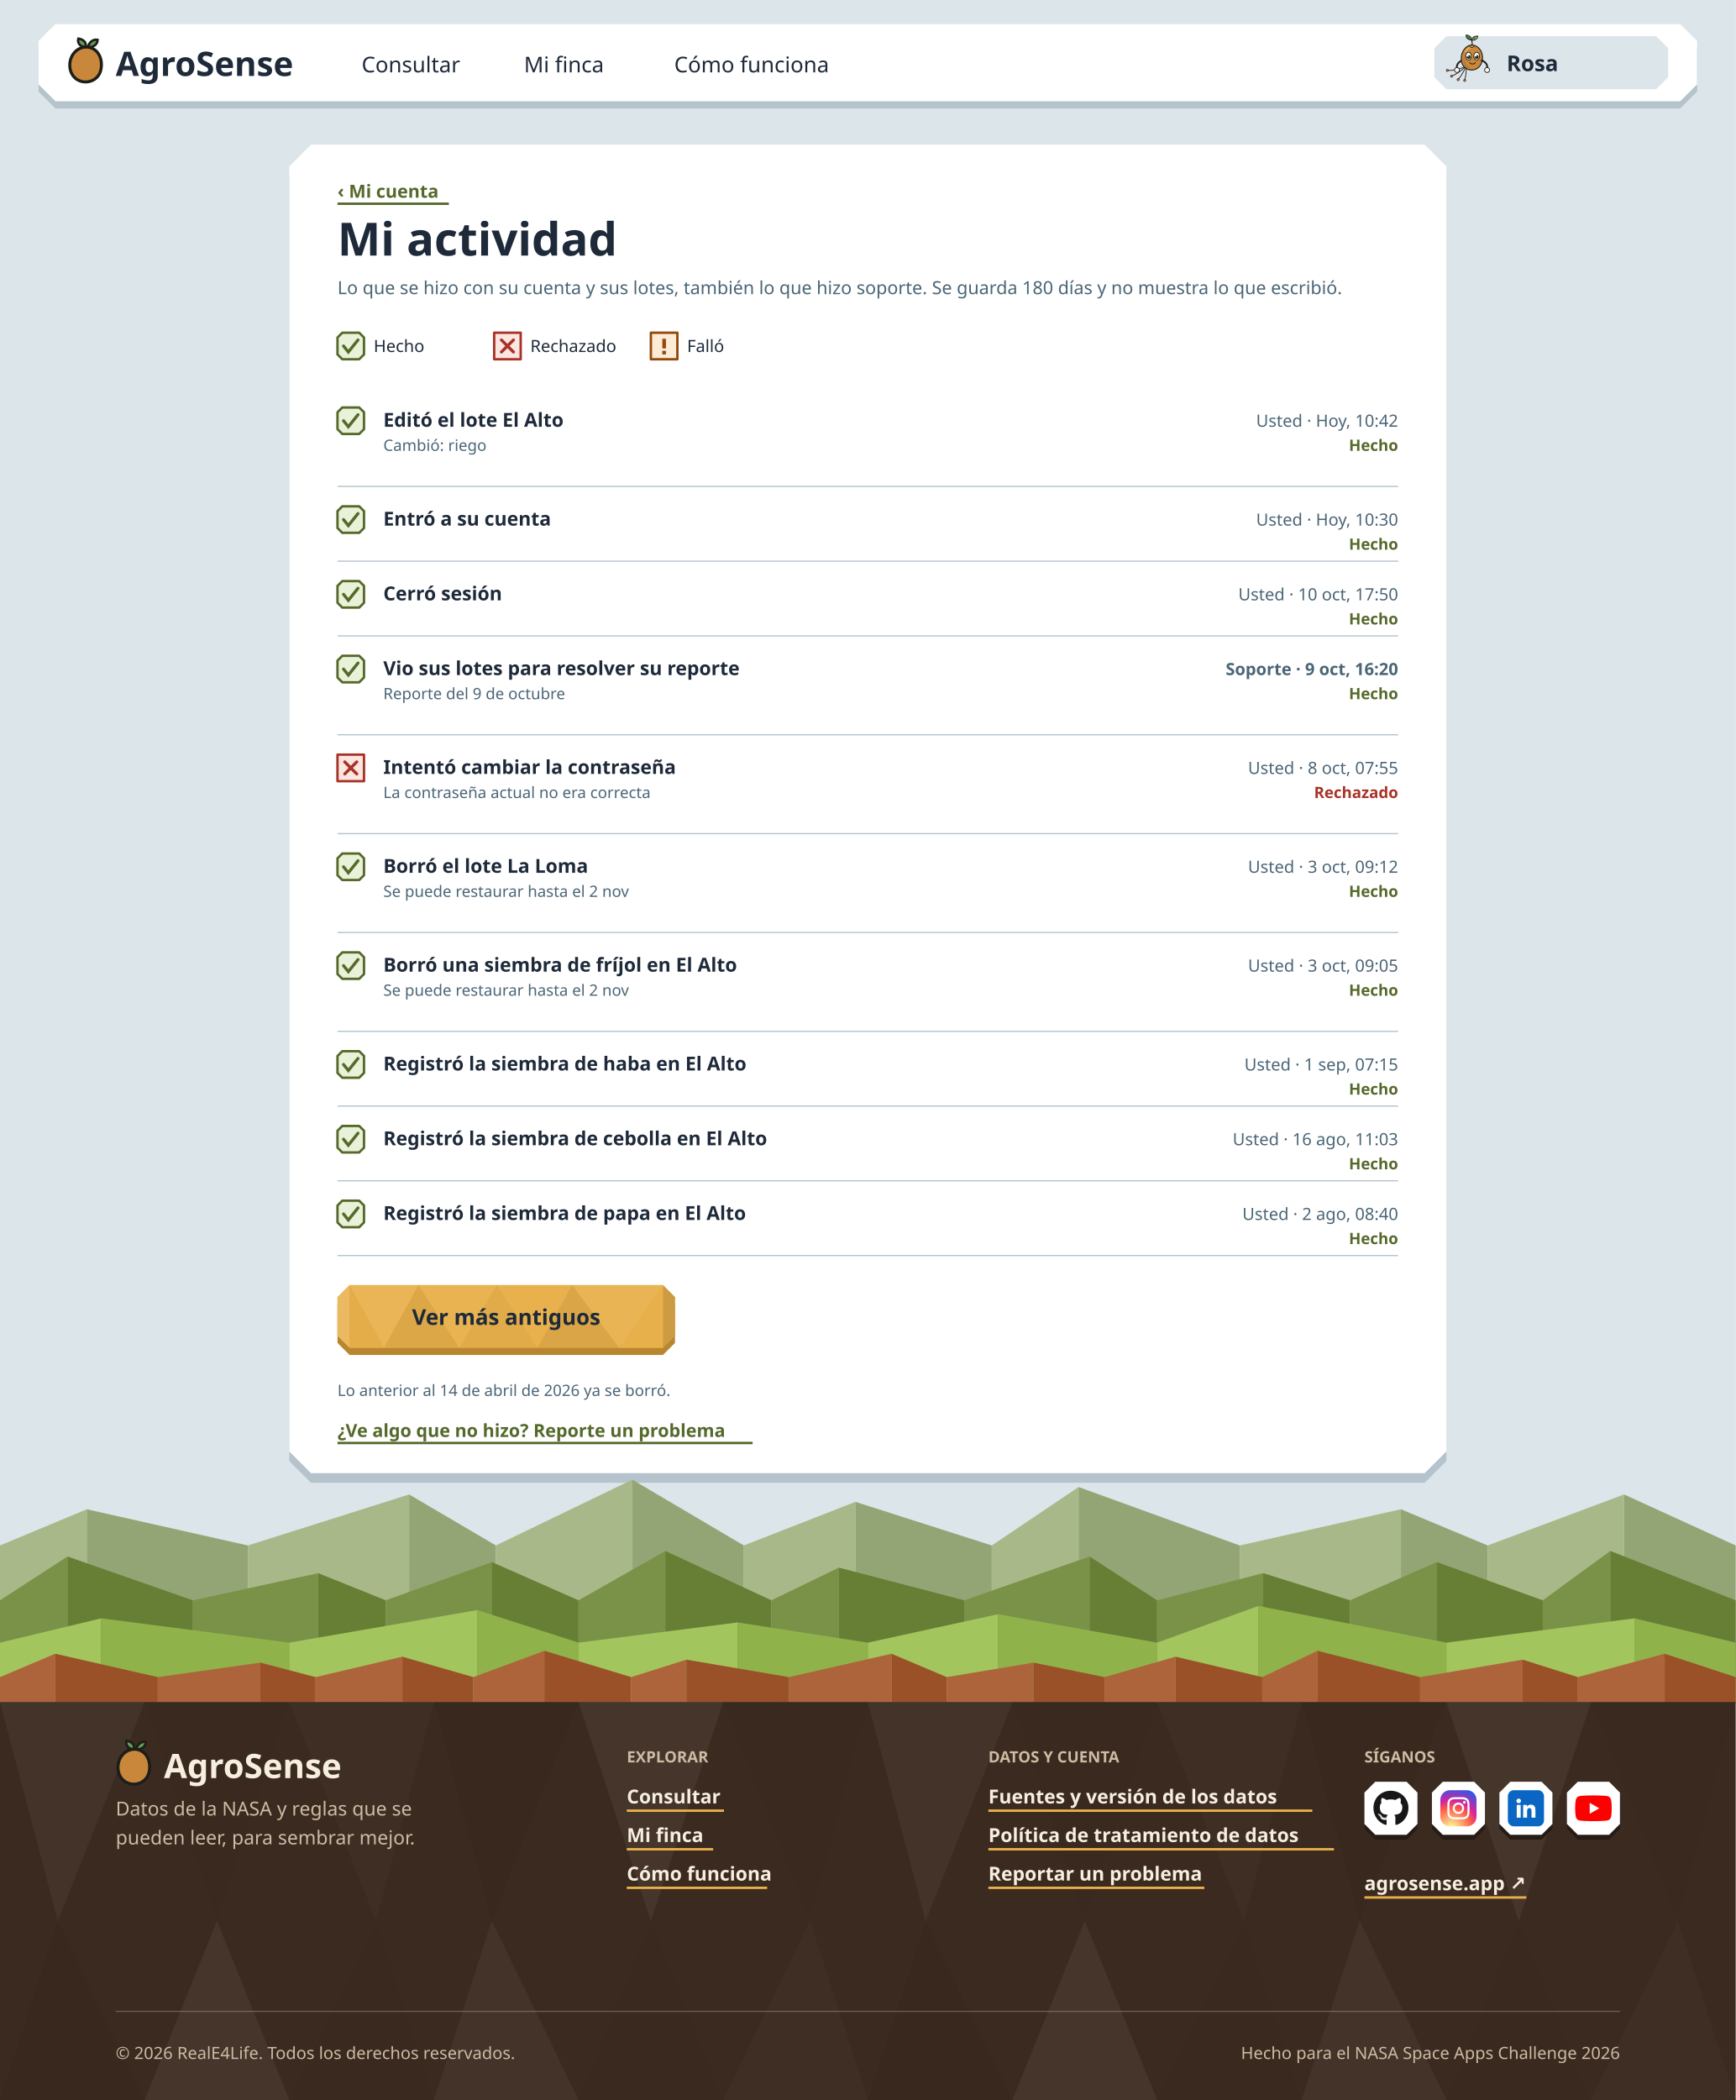
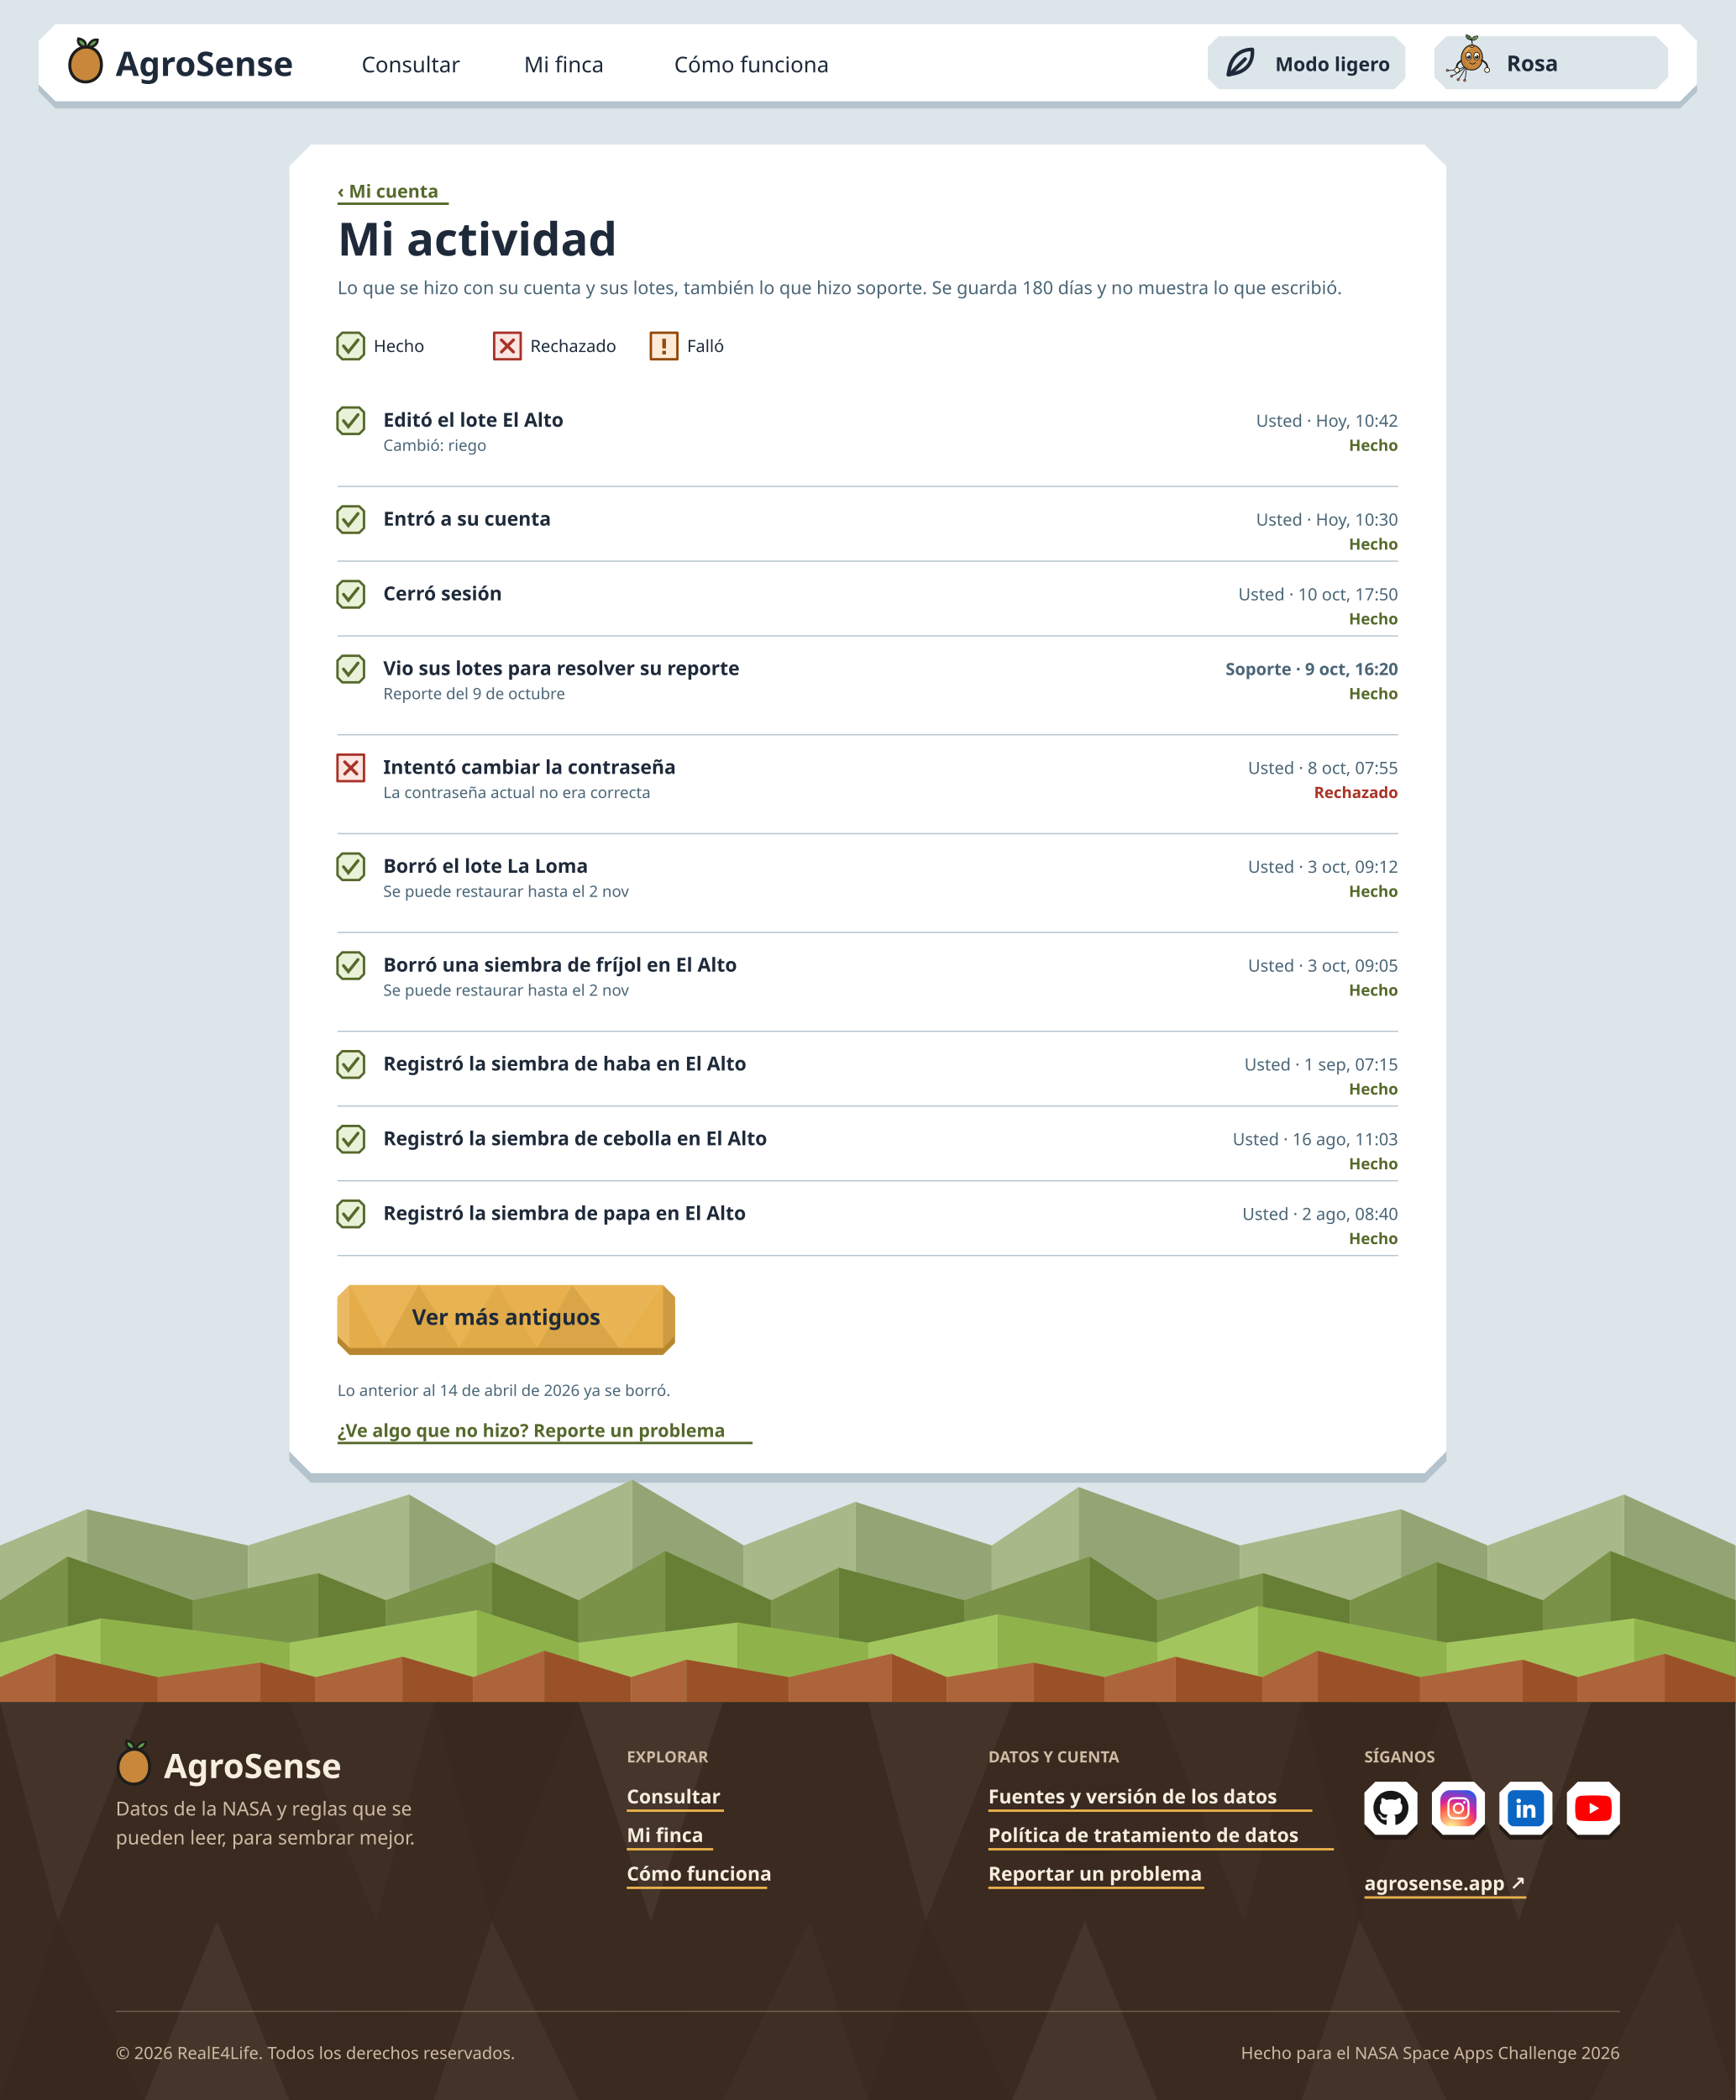
<svg xmlns="http://www.w3.org/2000/svg" width="1440" height="1742" viewBox="0 0 1440 1742">
  <rect width="1440" height="1742" fill="#DCE5EA" />
  <rect width="1440" height="3000" fill="#DCE5EA" />
  <g id="barra" transform="translate(0 0)">
    <polygon points="46,26 1394,26 1408,40 1408,76 1394,90 46,90 32,76 32,40" fill="#B4C3CC" />
    <polygon points="46,20 1394,20 1408,34 1408,70 1394,84 46,84 32,70 32,34" fill="#FFFFFF" />
    <g id="marca" transform="translate(56 30)">
      <path d="M16 9c9 .6 13 9 12 17-.8 8-7 12-13 12S3 34 2 26C1 17 7 9 16 9z" fill="#C8873A" stroke="#1D1D1B" stroke-width="2.5" />
      <path d="M15 9c-5 0-7-4-6-7 4 .6 7 3 6 7zm2 0c4 .6 8-2 8-6-4-.6-7 2-8 6z" fill="#5FA052" stroke="#1D1D1B" stroke-width="2" />
      <text x="40" y="33" font-family="Fredoka" font-weight="600" font-size="28" fill="#1E2A3A" text-anchor="start">AgroSense</text>
    </g>
    <text x="300" y="60" font-family="Atkinson Hyperlegible" font-weight="400" font-size="18" fill="#1E2A3A" text-anchor="start">Consultar</text>
    <text x="434.72" y="60" font-family="Atkinson Hyperlegible" font-weight="400" font-size="18" fill="#1E2A3A" text-anchor="start">Mi finca</text>
    <text x="559.36" y="60" font-family="Atkinson Hyperlegible" font-weight="400" font-size="18" fill="#1E2A3A" text-anchor="start">Cómo funciona</text>
+     <g id="boton-modo-ligero" transform="translate(1002 30)">
+       <polygon points="9,0 155,0 164,9 164,35 155,44 9,44 0,35 0,9" fill="#DCE5EA" />
+       <g transform="translate(6 0)">
+         <path d="M31 11C21 11 14 17 12 27l-1 5 5-1c10-2 16-9 15-20z" fill="none" stroke="#1E2A3A" stroke-width="3" stroke-linejoin="round" />
+         <path d="M12 32 25 19" stroke="#1E2A3A" stroke-width="3" stroke-linecap="round" />
+       </g>
+       <text x="56" y="29" font-family="Atkinson Hyperlegible" font-weight="700" font-size="16" fill="#1E2A3A" text-anchor="start">Modo ligero</text>
+     </g>
    <polygon points="1200,30 1374,30 1384,40 1384,64 1374,74 1200,74 1190,64 1190,40" fill="#DCE5EA" />
    <g transform="translate(1196 28) scale(0.16)">
      <g id="semilla" transform="translate(0 0)">
        <path d="M128 166 Q85 192 30 190" fill="none" stroke="#1D1D1B" stroke-width="4" stroke-linecap="round" stroke-linejoin="round" />
        <circle cx="30" cy="190" r="5.5" fill="#E76F51" stroke="#1D1D1B" stroke-width="3" />
        <path d="M128 166 Q96 201 52 220" fill="none" stroke="#1D1D1B" stroke-width="4" stroke-linecap="round" stroke-linejoin="round" />
        <circle cx="52" cy="220" r="5.5" fill="#E76F51" stroke="#1D1D1B" stroke-width="3" />
        <path d="M128 166 Q113 204 86 238" fill="none" stroke="#1D1D1B" stroke-width="4" stroke-linecap="round" stroke-linejoin="round" />
        <circle cx="86" cy="238" r="5.5" fill="#E76F51" stroke="#1D1D1B" stroke-width="3" />
        <path d="M128 166 Q130 200 120 242" fill="none" stroke="#1D1D1B" stroke-width="4" stroke-linecap="round" stroke-linejoin="round" />
        <circle cx="120" cy="242" r="5.5" fill="#E76F51" stroke="#1D1D1B" stroke-width="3" />
        <path d="M108 138 C82 148 76 166 80 184" fill="none" stroke="#1D1D1B" stroke-width="9" stroke-linecap="round" stroke-linejoin="round" />
        <circle cx="80" cy="188" r="13" fill="#FFF6E0" stroke="#1D1D1B" stroke-width="4" />
        <path d="M158 62 C160 48 158 40 154 30" fill="none" stroke="#1D1D1B" stroke-width="5" stroke-linecap="round" stroke-linejoin="round" />
        <path d="M154 32 C136 32 124 18 128 6 C144 8 156 18 154 32Z" fill="#5FA052" stroke="#1D1D1B" stroke-width="4" stroke-linecap="round" stroke-linejoin="round" />
        <path d="M156 34 C172 36 188 26 188 12 C172 10 158 20 156 34Z" fill="#8CC56A" stroke="#1D1D1B" stroke-width="4" stroke-linecap="round" stroke-linejoin="round" />
        <path d="M150 28 C142 24 136 18 132 10 M146 16 L136 22 M178 14 C172 22 166 28 158 32 M172 28 L166 16" fill="none" stroke="#1D1D1B" stroke-width="1.8" stroke-linecap="round" stroke-linejoin="round" />
        <path d="M158 58 C196 62 216 98 212 132 C208 168 184 188 156 188 C126 188 104 166 102 134 C100 98 122 60 158 58Z" fill="#C8873A" stroke="#1D1D1B" stroke-width="5" stroke-linecap="round" stroke-linejoin="round" />
        <path d="M124 92 A46 46 0 0 1 164 70" fill="none" stroke="#E3AE68" stroke-width="8" stroke-linecap="round" stroke-linejoin="round" />
        <path d="M116 128 C114 150 124 168 140 178" fill="none" stroke="#1D1D1B" stroke-width="2.5" stroke-linecap="round" stroke-linejoin="round" opacity="0.35" />
        <path d="M146 66 Q158 78 170 64" fill="none" stroke="#1D1D1B" stroke-width="3.5" stroke-linecap="round" stroke-linejoin="round" />
        <ellipse cx="124" cy="142" rx="9" ry="5" fill="#E76F51" opacity="0.55" />
        <ellipse cx="196" cy="142" rx="9" ry="5" fill="#E76F51" opacity="0.55" />
        <ellipse cx="140" cy="116" rx="15" ry="20" fill="#FFF6E0" stroke="#1D1D1B" stroke-width="4" />
        <path d="M140 120 m0 -10 a10 10 0 1 1 -9 6 l9 4Z" fill="#1D1D1B" />
        <ellipse cx="182" cy="116" rx="15" ry="20" fill="#FFF6E0" stroke="#1D1D1B" stroke-width="4" />
        <path d="M182 120 m0 -10 a10 10 0 1 1 -9 6 l9 4Z" fill="#1D1D1B" />
        <path d="M146 150 Q160 164 176 150" fill="none" stroke="#1D1D1B" stroke-width="4" stroke-linecap="round" stroke-linejoin="round" />
        <path d="M208 138 C234 148 240 166 236 184" fill="none" stroke="#1D1D1B" stroke-width="9" stroke-linecap="round" stroke-linejoin="round" />
        <circle cx="236" cy="188" r="13" fill="#FFF6E0" stroke="#1D1D1B" stroke-width="4" />
      </g>
    </g>
    <text x="1250" y="59" font-family="Atkinson Hyperlegible" font-weight="700" font-size="18" fill="#1E2A3A" text-anchor="start">Rosa</text>
  </g>
  <g id="tarjeta" transform="translate(240 120)">
    <polygon points="18,8 942,8 960,26 960,1092 942,1110 18,1110 0,1092 0,26" fill="#B4C3CC" />
    <polygon points="18,0 942,0 960,18 960,1084 942,1102 18,1102 0,1084 0,18" fill="#FFFFFF" />
  </g>
  <g id="mi-actividad" transform="translate(240 120)">
    <text x="40" y="44" font-family="Atkinson Hyperlegible" font-weight="700" font-size="15" fill="#55692B" text-anchor="start">‹ Mi cuenta</text>
    <rect x="40" y="48" width="92.4" height="2" fill="#55692B" />
    <text x="40" y="92" font-family="Fredoka" font-weight="600" font-size="38" fill="#1E2A3A" text-anchor="start">Mi actividad</text>
    <text x="40" y="124" font-family="Atkinson Hyperlegible" font-weight="400" font-size="15" fill="#4A6576" text-anchor="start">Lo que se hizo con su cuenta y sus lotes, también lo que hizo soporte. Se guarda 180 días y no muestra lo que escribió.</text>
    <g id="leyenda" transform="translate(40 156)">
      <polygon points="4,0 18,0 22,4 22,18 18,22 4,22 0,18 0,4" fill="#E9F2D8" stroke="#55692B" stroke-width="2" stroke-linejoin="round" />
      <polyline points="5,11 9,16 17,6" fill="none" stroke="#55692B" stroke-width="2.5" stroke-linecap="round" />
      <text x="30" y="16" font-family="Atkinson Hyperlegible" font-weight="400" font-size="14" fill="#1E2A3A" text-anchor="start">Hecho</text>
      <polygon points="130,0 152,0 152,22 130,22" fill="#FBE6E2" stroke="#A93226" stroke-width="2" stroke-linejoin="round" />
      <path d="M136 6 l10 10 M146 6 l-10 10" stroke="#A93226" stroke-width="2.5" stroke-linecap="round" />
      <text x="160" y="16" font-family="Atkinson Hyperlegible" font-weight="400" font-size="14" fill="#1E2A3A" text-anchor="start">Rechazado</text>
      <polygon points="260,0 282,0 282,22 260,22" fill="#FCEBD6" stroke="#92490B" stroke-width="2" stroke-linejoin="round" />
      <rect x="269.5" y="5" width="3" height="8" fill="#92490B" />
      <rect x="269.5" y="15" width="3" height="3" fill="#92490B" />
      <text x="290" y="16" font-family="Atkinson Hyperlegible" font-weight="400" font-size="14" fill="#1E2A3A" text-anchor="start">Falló</text>
    </g>
    <g id="evento" transform="translate(40 202)">
      <rect x="0" y="81" width="880" height="1" fill="#B4C3CC" />
      <polygon points="4,16 18,16 22,20 22,34 18,38 4,38 0,34 0,20" fill="#E9F2D8" stroke="#55692B" stroke-width="2" stroke-linejoin="round" />
      <polyline points="5,27 9,32 17,22" fill="none" stroke="#55692B" stroke-width="2.5" stroke-linecap="round" />
      <text x="38" y="32" font-family="Atkinson Hyperlegible" font-weight="700" font-size="16" fill="#1E2A3A" text-anchor="start">Editó el lote El Alto</text>
      <text x="38" y="52" font-family="Atkinson Hyperlegible" font-weight="400" font-size="13" fill="#4A6576" text-anchor="start">Cambió: riego</text>
      <text x="880" y="32" font-family="Atkinson Hyperlegible" font-weight="400" font-size="14" fill="#4A6576" text-anchor="end">Usted · Hoy, 10:42</text>
      <text x="880" y="52" font-family="Atkinson Hyperlegible" font-weight="700" font-size="13" fill="#55692B" text-anchor="end">Hecho</text>
    </g>
    <g id="evento" transform="translate(40 284)">
      <rect x="0" y="61" width="880" height="1" fill="#B4C3CC" />
      <polygon points="4,16 18,16 22,20 22,34 18,38 4,38 0,34 0,20" fill="#E9F2D8" stroke="#55692B" stroke-width="2" stroke-linejoin="round" />
      <polyline points="5,27 9,32 17,22" fill="none" stroke="#55692B" stroke-width="2.5" stroke-linecap="round" />
      <text x="38" y="32" font-family="Atkinson Hyperlegible" font-weight="700" font-size="16" fill="#1E2A3A" text-anchor="start">Entró a su cuenta</text>
      <text x="880" y="32" font-family="Atkinson Hyperlegible" font-weight="400" font-size="14" fill="#4A6576" text-anchor="end">Usted · Hoy, 10:30</text>
      <text x="880" y="52" font-family="Atkinson Hyperlegible" font-weight="700" font-size="13" fill="#55692B" text-anchor="end">Hecho</text>
    </g>
    <g id="evento" transform="translate(40 346)">
      <rect x="0" y="61" width="880" height="1" fill="#B4C3CC" />
      <polygon points="4,16 18,16 22,20 22,34 18,38 4,38 0,34 0,20" fill="#E9F2D8" stroke="#55692B" stroke-width="2" stroke-linejoin="round" />
      <polyline points="5,27 9,32 17,22" fill="none" stroke="#55692B" stroke-width="2.5" stroke-linecap="round" />
      <text x="38" y="32" font-family="Atkinson Hyperlegible" font-weight="700" font-size="16" fill="#1E2A3A" text-anchor="start">Cerró sesión</text>
      <text x="880" y="32" font-family="Atkinson Hyperlegible" font-weight="400" font-size="14" fill="#4A6576" text-anchor="end">Usted · 10 oct, 17:50</text>
      <text x="880" y="52" font-family="Atkinson Hyperlegible" font-weight="700" font-size="13" fill="#55692B" text-anchor="end">Hecho</text>
    </g>
    <g id="evento" transform="translate(40 408)">
      <rect x="0" y="81" width="880" height="1" fill="#B4C3CC" />
      <polygon points="4,16 18,16 22,20 22,34 18,38 4,38 0,34 0,20" fill="#E9F2D8" stroke="#55692B" stroke-width="2" stroke-linejoin="round" />
      <polyline points="5,27 9,32 17,22" fill="none" stroke="#55692B" stroke-width="2.5" stroke-linecap="round" />
      <text x="38" y="32" font-family="Atkinson Hyperlegible" font-weight="700" font-size="16" fill="#1E2A3A" text-anchor="start">Vio sus lotes para resolver su reporte</text>
      <text x="38" y="52" font-family="Atkinson Hyperlegible" font-weight="400" font-size="13" fill="#4A6576" text-anchor="start">Reporte del 9 de octubre</text>
      <text x="880" y="32" font-family="Atkinson Hyperlegible" font-weight="700" font-size="14" fill="#4A6576" text-anchor="end">Soporte · 9 oct, 16:20</text>
      <text x="880" y="52" font-family="Atkinson Hyperlegible" font-weight="700" font-size="13" fill="#55692B" text-anchor="end">Hecho</text>
    </g>
    <g id="evento" transform="translate(40 490)">
      <rect x="0" y="81" width="880" height="1" fill="#B4C3CC" />
      <polygon points="0,16 22,16 22,38 0,38" fill="#FBE6E2" stroke="#A93226" stroke-width="2" stroke-linejoin="round" />
      <path d="M6 22 l10 10 M16 22 l-10 10" stroke="#A93226" stroke-width="2.5" stroke-linecap="round" />
      <text x="38" y="32" font-family="Atkinson Hyperlegible" font-weight="700" font-size="16" fill="#1E2A3A" text-anchor="start">Intentó cambiar la contraseña</text>
      <text x="38" y="52" font-family="Atkinson Hyperlegible" font-weight="400" font-size="13" fill="#4A6576" text-anchor="start">La contraseña actual no era correcta</text>
      <text x="880" y="32" font-family="Atkinson Hyperlegible" font-weight="400" font-size="14" fill="#4A6576" text-anchor="end">Usted · 8 oct, 07:55</text>
      <text x="880" y="52" font-family="Atkinson Hyperlegible" font-weight="700" font-size="13" fill="#A93226" text-anchor="end">Rechazado</text>
    </g>
    <g id="evento" transform="translate(40 572)">
      <rect x="0" y="81" width="880" height="1" fill="#B4C3CC" />
      <polygon points="4,16 18,16 22,20 22,34 18,38 4,38 0,34 0,20" fill="#E9F2D8" stroke="#55692B" stroke-width="2" stroke-linejoin="round" />
      <polyline points="5,27 9,32 17,22" fill="none" stroke="#55692B" stroke-width="2.5" stroke-linecap="round" />
      <text x="38" y="32" font-family="Atkinson Hyperlegible" font-weight="700" font-size="16" fill="#1E2A3A" text-anchor="start">Borró el lote La Loma</text>
      <text x="38" y="52" font-family="Atkinson Hyperlegible" font-weight="400" font-size="13" fill="#4A6576" text-anchor="start">Se puede restaurar hasta el 2 nov</text>
      <text x="880" y="32" font-family="Atkinson Hyperlegible" font-weight="400" font-size="14" fill="#4A6576" text-anchor="end">Usted · 3 oct, 09:12</text>
      <text x="880" y="52" font-family="Atkinson Hyperlegible" font-weight="700" font-size="13" fill="#55692B" text-anchor="end">Hecho</text>
    </g>
    <g id="evento" transform="translate(40 654)">
      <rect x="0" y="81" width="880" height="1" fill="#B4C3CC" />
      <polygon points="4,16 18,16 22,20 22,34 18,38 4,38 0,34 0,20" fill="#E9F2D8" stroke="#55692B" stroke-width="2" stroke-linejoin="round" />
      <polyline points="5,27 9,32 17,22" fill="none" stroke="#55692B" stroke-width="2.5" stroke-linecap="round" />
      <text x="38" y="32" font-family="Atkinson Hyperlegible" font-weight="700" font-size="16" fill="#1E2A3A" text-anchor="start">Borró una siembra de fríjol en El Alto</text>
      <text x="38" y="52" font-family="Atkinson Hyperlegible" font-weight="400" font-size="13" fill="#4A6576" text-anchor="start">Se puede restaurar hasta el 2 nov</text>
      <text x="880" y="32" font-family="Atkinson Hyperlegible" font-weight="400" font-size="14" fill="#4A6576" text-anchor="end">Usted · 3 oct, 09:05</text>
      <text x="880" y="52" font-family="Atkinson Hyperlegible" font-weight="700" font-size="13" fill="#55692B" text-anchor="end">Hecho</text>
    </g>
    <g id="evento" transform="translate(40 736)">
      <rect x="0" y="61" width="880" height="1" fill="#B4C3CC" />
      <polygon points="4,16 18,16 22,20 22,34 18,38 4,38 0,34 0,20" fill="#E9F2D8" stroke="#55692B" stroke-width="2" stroke-linejoin="round" />
      <polyline points="5,27 9,32 17,22" fill="none" stroke="#55692B" stroke-width="2.5" stroke-linecap="round" />
      <text x="38" y="32" font-family="Atkinson Hyperlegible" font-weight="700" font-size="16" fill="#1E2A3A" text-anchor="start">Registró la siembra de haba en El Alto</text>
      <text x="880" y="32" font-family="Atkinson Hyperlegible" font-weight="400" font-size="14" fill="#4A6576" text-anchor="end">Usted · 1 sep, 07:15</text>
      <text x="880" y="52" font-family="Atkinson Hyperlegible" font-weight="700" font-size="13" fill="#55692B" text-anchor="end">Hecho</text>
    </g>
    <g id="evento" transform="translate(40 798)">
      <rect x="0" y="61" width="880" height="1" fill="#B4C3CC" />
      <polygon points="4,16 18,16 22,20 22,34 18,38 4,38 0,34 0,20" fill="#E9F2D8" stroke="#55692B" stroke-width="2" stroke-linejoin="round" />
      <polyline points="5,27 9,32 17,22" fill="none" stroke="#55692B" stroke-width="2.5" stroke-linecap="round" />
      <text x="38" y="32" font-family="Atkinson Hyperlegible" font-weight="700" font-size="16" fill="#1E2A3A" text-anchor="start">Registró la siembra de cebolla en El Alto</text>
      <text x="880" y="32" font-family="Atkinson Hyperlegible" font-weight="400" font-size="14" fill="#4A6576" text-anchor="end">Usted · 16 ago, 11:03</text>
      <text x="880" y="52" font-family="Atkinson Hyperlegible" font-weight="700" font-size="13" fill="#55692B" text-anchor="end">Hecho</text>
    </g>
    <g id="evento" transform="translate(40 860)">
      <rect x="0" y="61" width="880" height="1" fill="#B4C3CC" />
      <polygon points="4,16 18,16 22,20 22,34 18,38 4,38 0,34 0,20" fill="#E9F2D8" stroke="#55692B" stroke-width="2" stroke-linejoin="round" />
      <polyline points="5,27 9,32 17,22" fill="none" stroke="#55692B" stroke-width="2.5" stroke-linecap="round" />
      <text x="38" y="32" font-family="Atkinson Hyperlegible" font-weight="700" font-size="16" fill="#1E2A3A" text-anchor="start">Registró la siembra de papa en El Alto</text>
      <text x="880" y="32" font-family="Atkinson Hyperlegible" font-weight="400" font-size="14" fill="#4A6576" text-anchor="end">Usted · 2 ago, 08:40</text>
      <text x="880" y="52" font-family="Atkinson Hyperlegible" font-weight="700" font-size="13" fill="#55692B" text-anchor="end">Hecho</text>
    </g>
    <g id="boton-secondary" transform="translate(40 946)">
      <polygon points="10,6 270,6 280,16 280,48 270,58 10,58 0,48 0,16" fill="#B8862E" />
      <polygon points="10,0 270,0 280,10 280,42 270,52 10,52 0,42 0,10" fill="#E8B04B" />
      <polygon points="10,0 10,52 0,42 0,10" fill="#EBB961" />
      <polygon points="270,0 280,10 280,42 270,52" fill="#CC9B42" />
      <polygon points="10,0 67.2,0 38.6,52" fill="#E9B556" />
      <polygon points="10,0 38.6,52 10,52" fill="#E5AD4A" />
      <polygon points="67.2,0 132.2,0 101,52" fill="#E9B351" />
      <polygon points="67.2,0 101,52 38.6,52" fill="#DCA747" />
      <polygon points="132.2,0 194.6,0 166,52" fill="#E8B14E" />
      <polygon points="132.2,0 166,52 101,52" fill="#E1AB49" />
      <polygon points="194.6,0 270,0 233.6,52" fill="#E9B453" />
      <polygon points="194.6,0 233.6,52 166,52" fill="#D9A546" />
      <polygon points="270,0 270,52 233.6,52" fill="#E8B04B" />
      <text x="140" y="33" font-family="Atkinson Hyperlegible" font-weight="700" font-size="18" fill="#1E2A3A" text-anchor="middle">Ver más antiguos</text>
    </g>
    <text x="40" y="1038" font-family="Atkinson Hyperlegible" font-weight="400" font-size="13" fill="#4A6576" text-anchor="start">Lo anterior al 14 de abril de 2026 ya se borró.</text>
    <text x="40" y="1072" font-family="Atkinson Hyperlegible" font-weight="700" font-size="15" fill="#55692B" text-anchor="start">¿Ve algo que no hizo? Reporte un problema</text>
    <rect x="40" y="1076" width="344.4" height="2" fill="#55692B" />
  </g>
  <g id="pie" transform="translate(0 1282)">
    <rect x="0" y="0" width="1440" height="130" fill="#DCE5EA" />
    <polygon points="0,0 72,-30.03 72,130 0,130" fill="#A8B888" />
    <polygon points="72,-30.03 205.714,0 205.714,130 72,130" fill="#94A575" />
    <polygon points="205.714,0 339.429,-42.315 339.429,130 205.714,130" fill="#A8B888" />
    <polygon points="339.429,-42.315 411.429,0 411.429,130 339.429,130" fill="#94A575" />
    <polygon points="411.429,0 524.571,-54.6 524.571,130 411.429,130" fill="#A8B888" />
    <polygon points="524.571,-54.6 617.143,0 617.143,130 524.571,130" fill="#94A575" />
    <polygon points="617.143,0 709.714,-36.172 709.714,130 617.143,130" fill="#A8B888" />
    <polygon points="709.714,-36.172 822.857,0 822.857,130 709.714,130" fill="#94A575" />
    <polygon points="822.857,0 894.857,-48.458 894.857,130 822.857,130" fill="#A8B888" />
    <polygon points="894.857,-48.458 1028.57,0 1028.57,130 894.857,130" fill="#94A575" />
    <polygon points="1028.57,0 1162.29,-30.03 1162.29,130 1028.57,130" fill="#A8B888" />
    <polygon points="1162.29,-30.03 1234.29,0 1234.29,130 1162.29,130" fill="#94A575" />
    <polygon points="1234.29,0 1347.43,-42.315 1347.43,130 1234.29,130" fill="#A8B888" />
    <polygon points="1347.43,-42.315 1440,0 1440,130 1347.43,130" fill="#94A575" />
    <polygon points="0,45.5 56,9.157 56,130 0,130" fill="#799248" />
    <polygon points="56,9.157 160,45.5 160,130 56,130" fill="#667F35" />
    <polygon points="160,45.5 264,22.977 264,130 160,130" fill="#799248" />
    <polygon points="264,22.977 320,45.5 320,130 264,130" fill="#667F35" />
    <polygon points="320,45.5 408,13.764 408,130 320,130" fill="#799248" />
    <polygon points="408,13.764 480,45.5 480,130 408,130" fill="#667F35" />
    <polygon points="480,45.5 552,4.55 552,130 480,130" fill="#799248" />
    <polygon points="552,4.55 640,45.5 640,130 552,130" fill="#667F35" />
    <polygon points="640,45.5 696,18.371 696,130 640,130" fill="#799248" />
    <polygon points="696,18.371 800,45.5 800,130 696,130" fill="#667F35" />
    <polygon points="800,45.5 904,9.157 904,130 800,130" fill="#799248" />
    <polygon points="904,9.157 960,45.5 960,130 904,130" fill="#667F35" />
    <polygon points="960,45.5 1048,22.977 1048,130 960,130" fill="#799248" />
    <polygon points="1048,22.977 1120,45.5 1120,130 1048,130" fill="#667F35" />
    <polygon points="1120,45.5 1192,13.764 1192,130 1120,130" fill="#799248" />
    <polygon points="1192,13.764 1280,45.5 1280,130 1192,130" fill="#667F35" />
    <polygon points="1280,45.5 1336,4.55 1336,130 1280,130" fill="#799248" />
    <polygon points="1336,4.55 1440,45.5 1440,130 1336,130" fill="#667F35" />
    <polygon points="0,80.6 84,60.447 84,130 0,130" fill="#A3C55E" />
    <polygon points="84,60.447 240,80.6 240,130 84,130" fill="#90B24B" />
    <polygon points="240,80.6 396,53.602 396,130 240,130" fill="#A3C55E" />
    <polygon points="396,53.602 480,80.6 480,130 396,130" fill="#90B24B" />
    <polygon points="480,80.6 612,63.869 612,130 480,130" fill="#A3C55E" />
    <polygon points="612,63.869 720,80.6 720,130 612,130" fill="#90B24B" />
    <polygon points="720,80.6 828,57.025 828,130 720,130" fill="#A3C55E" />
    <polygon points="828,57.025 960,80.6 960,130 828,130" fill="#90B24B" />
    <polygon points="960,80.6 1044,50.18 1044,130 960,130" fill="#A3C55E" />
    <polygon points="1044,50.18 1200,80.6 1200,130 1044,130" fill="#90B24B" />
    <polygon points="1200,80.6 1356,60.447 1356,130 1200,130" fill="#A3C55E" />
    <polygon points="1356,60.447 1440,80.6 1440,130 1356,130" fill="#90B24B" />
    <polygon points="0,109.2 45.818,89.817 45.818,130 0,130" fill="#AE643A" />
    <polygon points="45.818,89.817 130.909,109.2 130.909,130 45.818,130" fill="#9B5128" />
    <polygon points="130.909,109.2 216,97.188 216,130 130.909,130" fill="#AE643A" />
    <polygon points="216,97.188 261.818,109.2 261.818,130 216,130" fill="#9B5128" />
    <polygon points="261.818,109.2 333.818,92.274 333.818,130 261.818,130" fill="#AE643A" />
    <polygon points="333.818,92.274 392.727,109.2 392.727,130 333.818,130" fill="#9B5128" />
    <polygon points="392.727,109.2 451.636,87.36 451.636,130 392.727,130" fill="#AE643A" />
    <polygon points="451.636,87.36 523.636,109.2 523.636,130 451.636,130" fill="#9B5128" />
    <polygon points="523.636,109.2 569.455,94.731 569.455,130 523.636,130" fill="#AE643A" />
    <polygon points="569.455,94.731 654.545,109.2 654.545,130 569.455,130" fill="#9B5128" />
    <polygon points="654.545,109.2 739.636,89.817 739.636,130 654.545,130" fill="#AE643A" />
    <polygon points="739.636,89.817 785.455,109.2 785.455,130 739.636,130" fill="#9B5128" />
    <polygon points="785.455,109.2 857.455,97.188 857.455,130 785.455,130" fill="#AE643A" />
    <polygon points="857.455,97.188 916.364,109.2 916.364,130 857.455,130" fill="#9B5128" />
    <polygon points="916.364,109.2 975.273,92.274 975.273,130 916.364,130" fill="#AE643A" />
    <polygon points="975.273,92.274 1047.27,109.2 1047.27,130 975.273,130" fill="#9B5128" />
    <polygon points="1047.27,109.2 1093.09,87.36 1093.09,130 1047.27,130" fill="#AE643A" />
    <polygon points="1093.09,87.36 1178.18,109.2 1178.18,130 1093.09,130" fill="#9B5128" />
    <polygon points="1178.18,109.2 1263.27,94.731 1263.27,130 1178.18,130" fill="#AE643A" />
    <polygon points="1263.27,94.731 1309.09,109.2 1309.09,130 1263.27,130" fill="#9B5128" />
    <polygon points="1309.09,109.2 1381.09,89.817 1381.09,130 1309.09,130" fill="#AE643A" />
    <polygon points="1381.09,89.817 1440,109.2 1440,130 1381.09,130" fill="#9B5128" />
    <rect x="0" y="130" width="1440" height="330" fill="#3B2A20" />
    <polygon points="0,130 120,130 48,311.5" fill="#433329" />
    <polygon points="48,311.5 120,460 0,460" fill="#38281E" />
    <polygon points="120,130 240,130 180,311.5" fill="#39291F" />
    <polygon points="180,311.5 240,460 120,460" fill="#45352B" />
    <polygon points="240,130 360,130 312,311.5" fill="#3F2E24" />
    <polygon points="312,311.5 360,460 240,460" fill="#3A291F" />
    <polygon points="360,130 480,130 408,311.5" fill="#38281E" />
    <polygon points="408,311.5 480,460 360,460" fill="#433329" />
    <polygon points="480,130 600,130 540,311.5" fill="#45352B" />
    <polygon points="540,311.5 600,460 480,460" fill="#39291F" />
    <polygon points="600,130 720,130 672,311.5" fill="#3A291F" />
    <polygon points="672,311.5 720,460 600,460" fill="#3F2E24" />
    <polygon points="720,130 840,130 768,311.5" fill="#433329" />
    <polygon points="768,311.5 840,460 720,460" fill="#38281E" />
    <polygon points="840,130 960,130 900,311.5" fill="#39291F" />
    <polygon points="900,311.5 960,460 840,460" fill="#45352B" />
    <polygon points="960,130 1080,130 1032,311.5" fill="#3F2E24" />
    <polygon points="1032,311.5 1080,460 960,460" fill="#3A291F" />
    <polygon points="1080,130 1200,130 1128,311.5" fill="#38281E" />
    <polygon points="1128,311.5 1200,460 1080,460" fill="#433329" />
    <polygon points="1200,130 1320,130 1260,311.5" fill="#45352B" />
    <polygon points="1260,311.5 1320,460 1200,460" fill="#39291F" />
    <polygon points="1320,130 1440,130 1392,311.5" fill="#3A291F" />
    <polygon points="1392,311.5 1440,460 1320,460" fill="#3F2E24" />
    <g id="marca" transform="translate(96 160)">
      <path d="M16 9c9 .6 13 9 12 17-.8 8-7 12-13 12S3 34 2 26C1 17 7 9 16 9z" fill="#C8873A" stroke="#1D1D1B" stroke-width="2.5" />
      <path d="M15 9c-5 0-7-4-6-7 4 .6 7 3 6 7zm2 0c4 .6 8-2 8-6-4-.6-7 2-8 6z" fill="#5FA052" stroke="#1D1D1B" stroke-width="2" />
      <text x="40" y="33" font-family="Fredoka" font-weight="600" font-size="28" fill="#F6EEDF" text-anchor="start">AgroSense</text>
    </g>
    <text x="96" y="224" font-family="Atkinson Hyperlegible" font-weight="400" font-size="16" fill="#CDBBA3" text-anchor="start">Datos de la NASA y reglas que se</text>
    <text x="96" y="248" font-family="Atkinson Hyperlegible" font-weight="400" font-size="16" fill="#CDBBA3" text-anchor="start">pueden leer, para sembrar mejor.</text>
    <text x="520" y="180" font-family="Atkinson Hyperlegible" font-weight="700" font-size="13" fill="#CDBBA3" text-anchor="start">EXPLORAR</text>
    <text x="520" y="214" font-family="Atkinson Hyperlegible" font-weight="700" font-size="16" fill="#F6EEDF" text-anchor="start">Consultar</text>
    <rect x="520" y="219" width="80.64" height="2" fill="#E8B04B" />
    <text x="520" y="246" font-family="Atkinson Hyperlegible" font-weight="700" font-size="16" fill="#F6EEDF" text-anchor="start">Mi finca</text>
    <rect x="520" y="251" width="71.68" height="2" fill="#E8B04B" />
    <text x="520" y="278" font-family="Atkinson Hyperlegible" font-weight="700" font-size="16" fill="#F6EEDF" text-anchor="start">Cómo funciona</text>
    <rect x="520" y="283" width="116.48" height="2" fill="#E8B04B" />
    <text x="820" y="180" font-family="Atkinson Hyperlegible" font-weight="700" font-size="13" fill="#CDBBA3" text-anchor="start">DATOS Y CUENTA</text>
    <text x="820" y="214" font-family="Atkinson Hyperlegible" font-weight="700" font-size="16" fill="#F6EEDF" text-anchor="start">Fuentes y versión de los datos</text>
    <rect x="820" y="219" width="268.8" height="2" fill="#E8B04B" />
    <text x="820" y="246" font-family="Atkinson Hyperlegible" font-weight="700" font-size="16" fill="#F6EEDF" text-anchor="start">Política de tratamiento de datos</text>
    <rect x="820" y="251" width="286.72" height="2" fill="#E8B04B" />
    <text x="820" y="278" font-family="Atkinson Hyperlegible" font-weight="700" font-size="16" fill="#F6EEDF" text-anchor="start">Reportar un problema</text>
    <rect x="820" y="283" width="179.2" height="2" fill="#E8B04B" />
    <text x="1132" y="180" font-family="Atkinson Hyperlegible" font-weight="700" font-size="13" fill="#CDBBA3" text-anchor="start">SÍGANOS</text>
    <g id="red-github" transform="translate(1132 196)">
      <polygon points="9,4 35,4 44,13 44,39 35,48 9,48 0,39 0,13" fill="#261B15" />
      <polygon points="9,0 35,0 44,9 44,35 35,44 9,44 0,35 0,9" fill="#FFFFFF" />
      <path transform="translate(7.47 7.00) scale(0.0586)" d="M165.9 397.4c0 2-2.3 3.6-5.2 3.6-3.3.3-5.6-1.3-5.6-3.6 0-2 2.3-3.6 5.2-3.6 3-.3 5.6 1.3 5.6 3.6zm-31.1-4.5c-.7 2 1.3 4.3 4.3 4.9 2.6 1 5.6 0 6.2-2s-1.3-4.3-4.3-5.2c-2.6-.7-5.5.3-6.2 2.3zm44.2-1.7c-2.9.7-4.9 2.6-4.6 4.9.3 2 2.9 3.3 5.9 2.6 2.9-.7 4.9-2.6 4.6-4.6-.3-1.9-3-3.2-5.9-2.9zM244.8 8C106.1 8 0 113.3 0 252c0 110.9 69.8 205.8 169.5 239.2 12.8 2.3 17.3-5.6 17.3-12.1 0-6.2-.3-40.4-.3-61.4 0 0-70 15-84.7-29.8 0 0-11.4-29.1-27.8-36.6 0 0-22.9-15.7 1.6-15.4 0 0 24.9 2 38.6 25.8 21.9 38.6 58.6 27.5 72.9 20.9 2.3-16 8.8-27.1 16-33.7-55.9-6.2-112.3-14.3-112.3-110.5 0-27.5 7.6-41.3 23.6-58.9-2.6-6.5-11.1-33.3 2.6-67.9 20.9-6.5 69 27 69 27 20-5.6 41.5-8.5 62.8-8.5s42.8 2.9 62.8 8.5c0 0 48.1-33.6 69-27 13.7 34.7 5.2 61.4 2.6 67.9 16 17.7 25.8 31.5 25.8 58.9 0 96.5-58.9 104.2-114.8 110.5 9.2 7.9 17 22.9 17 46.4 0 33.7-.3 75.4-.3 83.6 0 6.5 4.6 14.4 17.3 12.1C428.2 457.8 496 362.9 496 252 496 113.3 383.5 8 244.8 8zM97.2 352.9c-1.3 1-1 3.3.7 5.2 1.6 1.6 3.9 2.3 5.2 1 1.3-1 1-3.3-.7-5.2-1.6-1.6-3.9-2.3-5.2-1zm-10.8-8.1c-.7 1.3.3 2.9 2.3 3.9 1.6 1 3.6.7 4.3-.7.7-1.3-.3-2.9-2.3-3.9-2-.6-3.6-.3-4.3.7zm32.4 35.6c-1.6 1.3-1 4.3 1.3 6.2 2.3 2.3 5.2 2.6 6.5 1 1.3-1.3.7-4.3-1.3-6.2-2.2-2.3-5.2-2.6-6.5-1zm-11.4-14.7c-1.6 1-1.6 3.6 0 5.9 1.6 2.3 4.3 3.3 5.6 2.3 1.6-1.3 1.6-3.9 0-6.2-1.4-2.3-4-3.3-5.6-2z" fill="#181717" />
    </g>
    <g id="red-instagram" transform="translate(1188 196)">
      <polygon points="9,4 35,4 44,13 44,39 35,48 9,48 0,39 0,13" fill="#261B15" />
      <polygon points="9,0 35,0 44,9 44,35 35,44 9,44 0,35 0,9" fill="#FFFFFF" />
      <defs>
        <radialGradient id="ig-degradado" cx="0.3" cy="1.07" r="1.3">
          <stop offset="0" stop-color="#FDF497" />
          <stop offset="0.05" stop-color="#FDF497" />
          <stop offset="0.45" stop-color="#FD5949" />
          <stop offset="0.6" stop-color="#D6249F" />
          <stop offset="0.9" stop-color="#285AEB" />
        </radialGradient>
      </defs>
      <rect x="7.0" y="7.0" width="30" height="30" rx="8" fill="url(#ig-degradado)" />
      <path transform="translate(12.81 11.50) scale(0.041)" d="M224.1 141c-63.6 0-114.9 51.3-114.9 114.9s51.3 114.9 114.9 114.9S339 319.5 339 255.9 287.7 141 224.1 141zm0 189.6c-41.1 0-74.7-33.5-74.7-74.7s33.5-74.7 74.7-74.7 74.7 33.5 74.7 74.7-33.6 74.7-74.7 74.7zm146.4-194.3c0 14.9-12 26.8-26.8 26.8-14.9 0-26.8-12-26.8-26.8s12-26.8 26.8-26.8 26.8 12 26.8 26.8zm76.1 27.2c-1.7-35.9-9.9-67.7-36.2-93.9-26.2-26.2-58-34.4-93.9-36.2-37-2.1-147.9-2.1-184.9 0-35.8 1.7-67.6 9.9-93.9 36.1s-34.4 58-36.2 93.9c-2.1 37-2.1 147.9 0 184.9 1.7 35.9 9.9 67.7 36.2 93.9s58 34.4 93.9 36.2c37 2.1 147.9 2.1 184.9 0 35.9-1.7 67.7-9.9 93.9-36.2 26.2-26.2 34.4-58 36.2-93.9 2.1-37 2.1-147.8 0-184.8zM398.8 388c-7.8 19.6-22.9 34.7-42.6 42.6-29.5 11.7-99.5 9-132.1 9s-102.7 2.6-132.1-9c-19.6-7.8-34.7-22.9-42.6-42.6-11.7-29.5-9-99.5-9-132.1s-2.6-102.7 9-132.1c7.8-19.6 22.9-34.7 42.6-42.6 29.5-11.7 99.5-9 132.1-9s102.7-2.6 132.1 9c19.6 7.8 34.7 22.9 42.6 42.6 11.7 29.5 9 99.5 9 132.1s2.7 102.7-9 132.1z" fill="#FFFFFF" />
    </g>
    <g id="red-linkedin" transform="translate(1244 196)">
      <polygon points="9,4 35,4 44,13 44,39 35,48 9,48 0,39 0,13" fill="#261B15" />
      <polygon points="9,0 35,0 44,9 44,35 35,44 9,44 0,35 0,9" fill="#FFFFFF" />
      <rect x="7.0" y="7.0" width="30" height="30" rx="5" fill="#0A66C2" />
      <path transform="translate(14.12 14.00) scale(0.0352)" d="M100.28 448H7.4V148.9h92.88zM53.79 108.1C24.09 108.1 0 83.5 0 53.8a53.79 53.79 0 0 1 107.58 0c0 29.7-24.1 54.3-53.79 54.3zM447.9 448h-92.68V302.4c0-34.7-.7-79.2-48.29-79.2-48.29 0-55.69 37.7-55.69 76.7V448h-92.78V148.9h89.08v40.8h1.3c12.4-23.5 42.69-48.3 87.88-48.3 94 0 111.28 61.9 111.28 142.3V448z" fill="#FFFFFF" />
    </g>
    <g id="red-youtube" transform="translate(1300 196)">
      <polygon points="9,4 35,4 44,13 44,39 35,48 9,48 0,39 0,13" fill="#261B15" />
      <polygon points="9,0 35,0 44,9 44,35 35,44 9,44 0,35 0,9" fill="#FFFFFF" />
      <rect x="16.0" y="16.0" width="12" height="12" fill="#FFFFFF" />
      <path transform="translate(6.00 7.78) scale(0.0556)" d="M549.655 124.083c-6.281-23.65-24.787-42.276-48.284-48.597C458.781 64 288 64 288 64S117.22 64 74.629 75.486c-23.497 6.322-42.003 24.947-48.284 48.597-11.412 42.867-11.412 132.305-11.412 132.305s0 89.438 11.412 132.305c6.281 23.65 24.787 41.5 48.284 47.821C117.22 448 288 448 288 448s170.78 0 213.371-11.486c23.497-6.321 42.003-24.171 48.284-47.821 11.412-42.867 11.412-132.305 11.412-132.305s0-89.438-11.412-132.305zm-317.51 213.508V175.185l142.739 81.205-142.739 81.201z" fill="#FF0000" />
    </g>
    <text x="1132" y="286" font-family="Atkinson Hyperlegible" font-weight="700" font-size="16" fill="#F6EEDF" text-anchor="start">agrosense.app ↗</text>
    <rect x="1132" y="291" width="134.4" height="2" fill="#E8B04B" />
    <rect x="96" y="386" width="1248" height="1" fill="#CDBBA3" fill-opacity="0.35" />
    <text x="96" y="426" font-family="Atkinson Hyperlegible" font-weight="400" font-size="14" fill="#CDBBA3" text-anchor="start">© 2026 RealE4Life. Todos los derechos reservados.</text>
    <text x="1344" y="426" font-family="Atkinson Hyperlegible" font-weight="400" font-size="14" fill="#CDBBA3" text-anchor="end">Hecho para el NASA Space Apps Challenge 2026</text>
  </g>
</svg>
